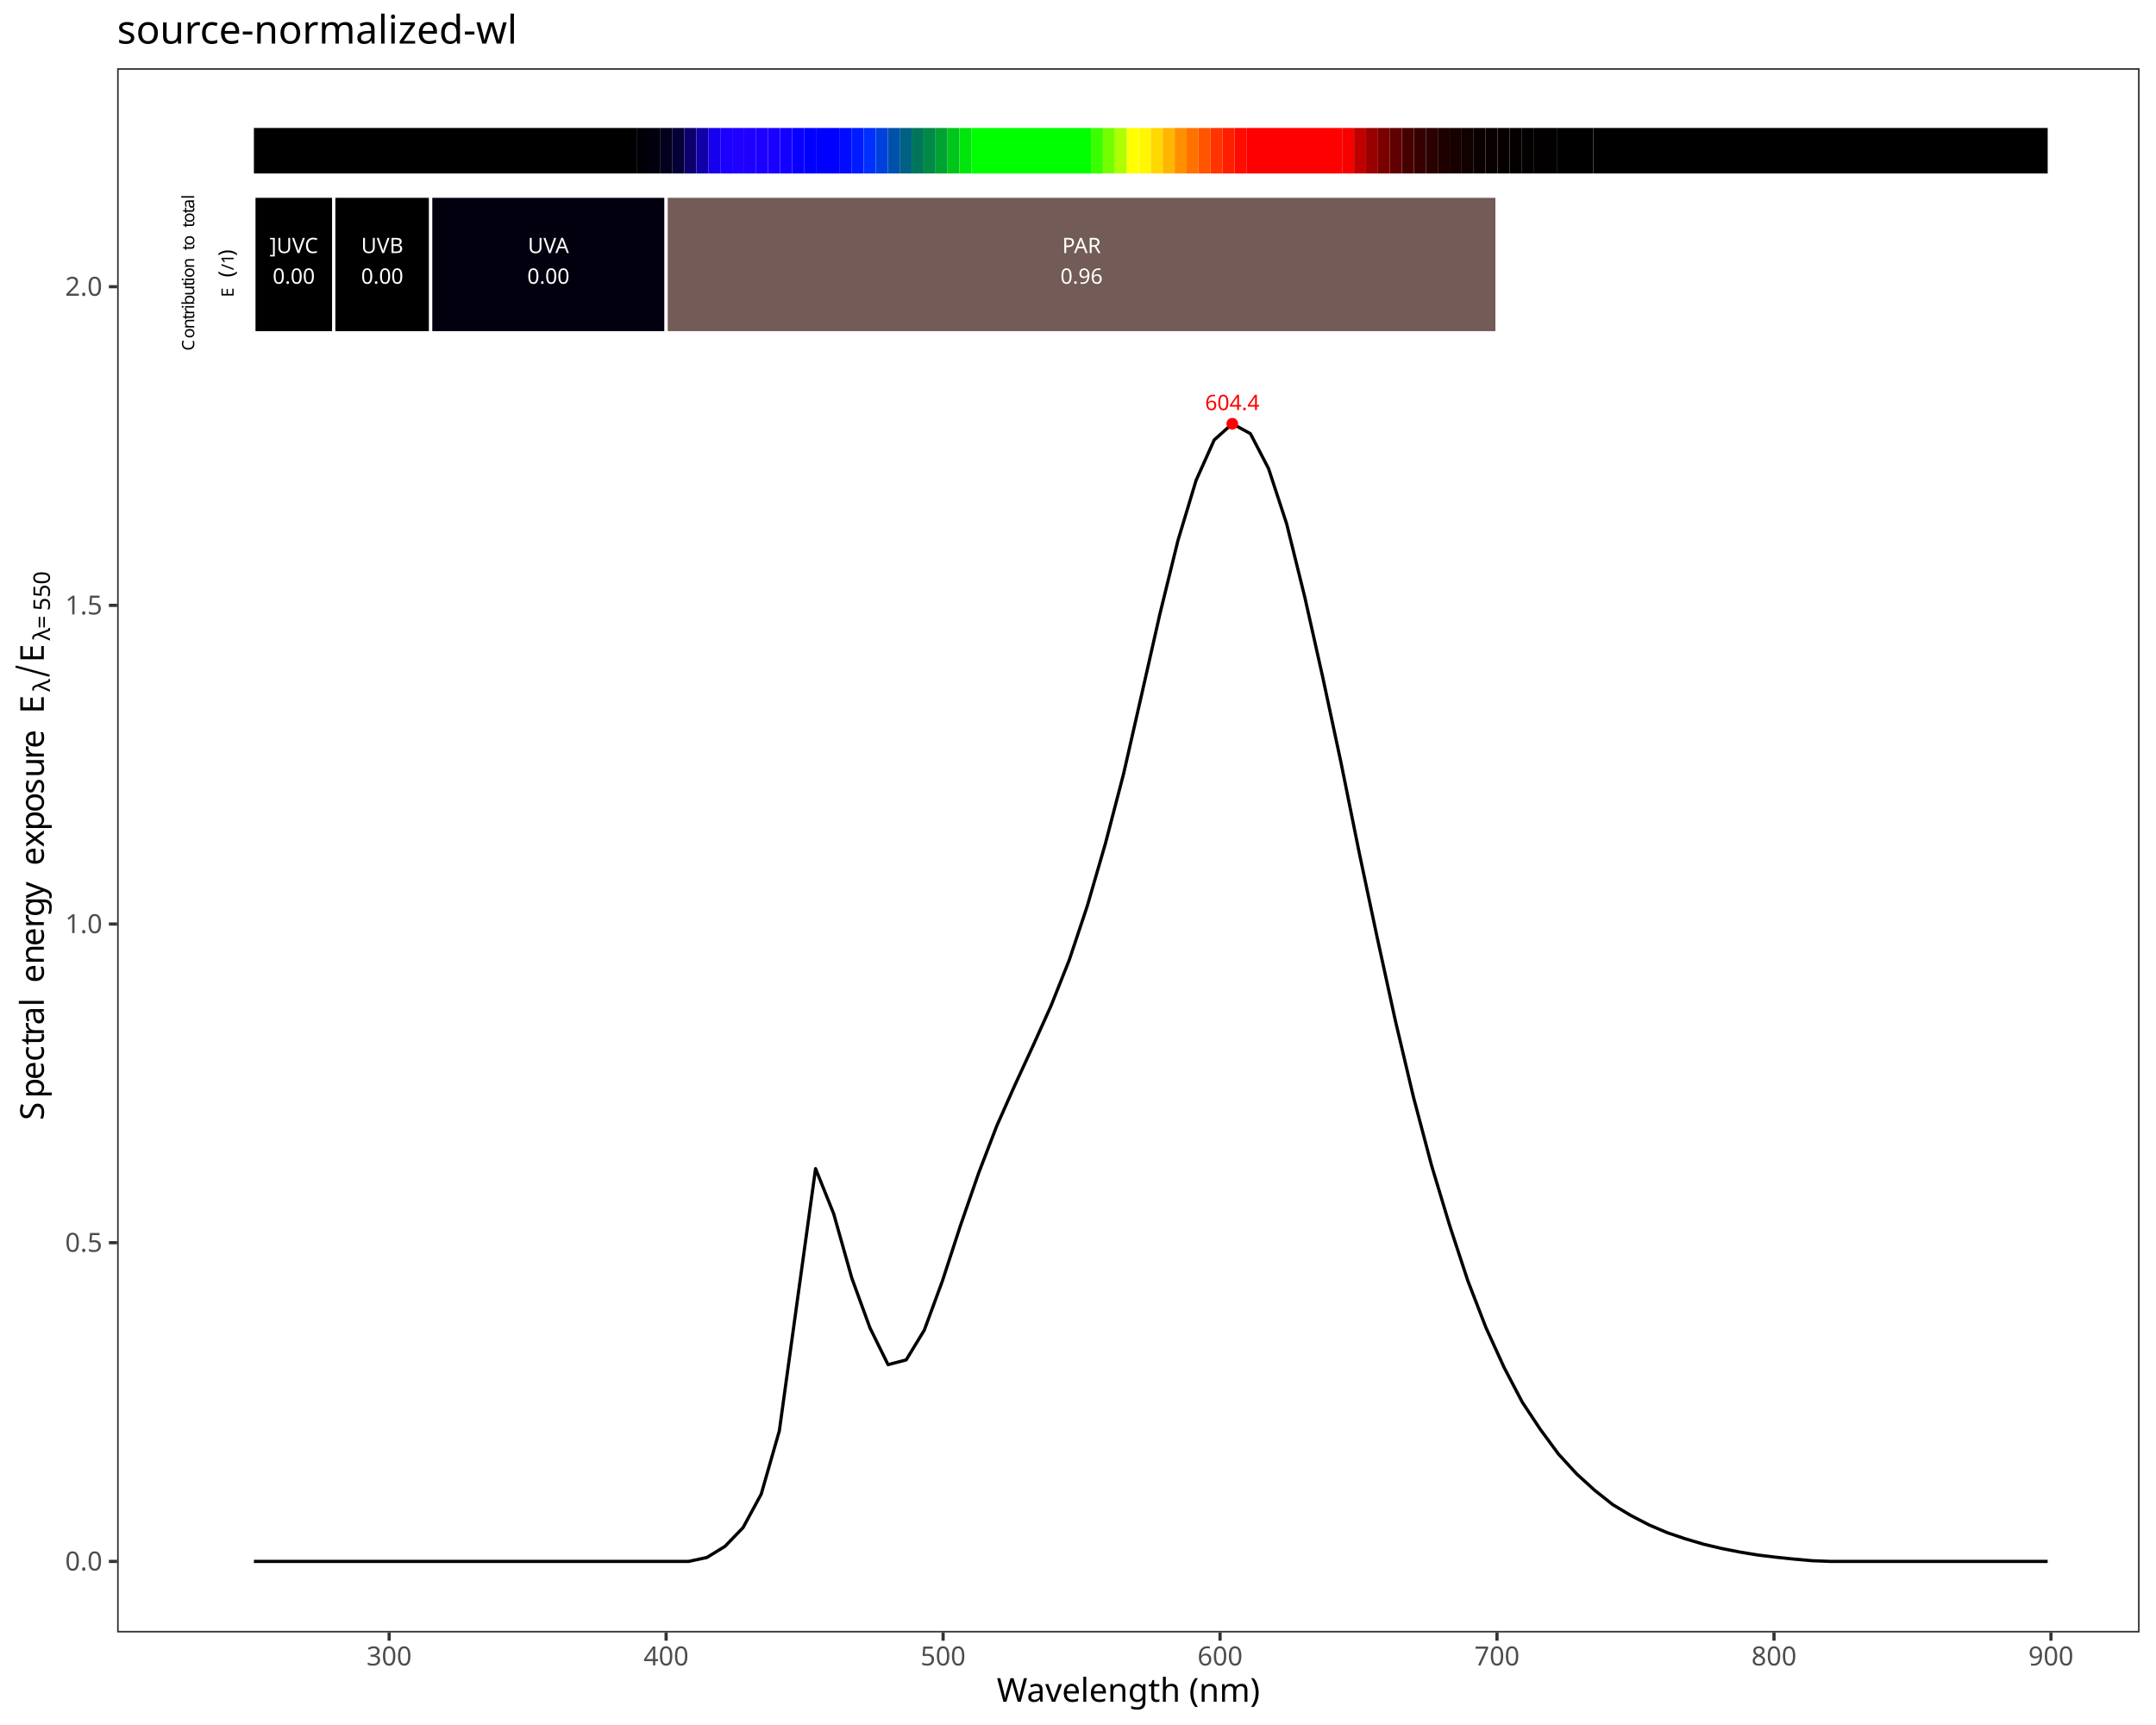
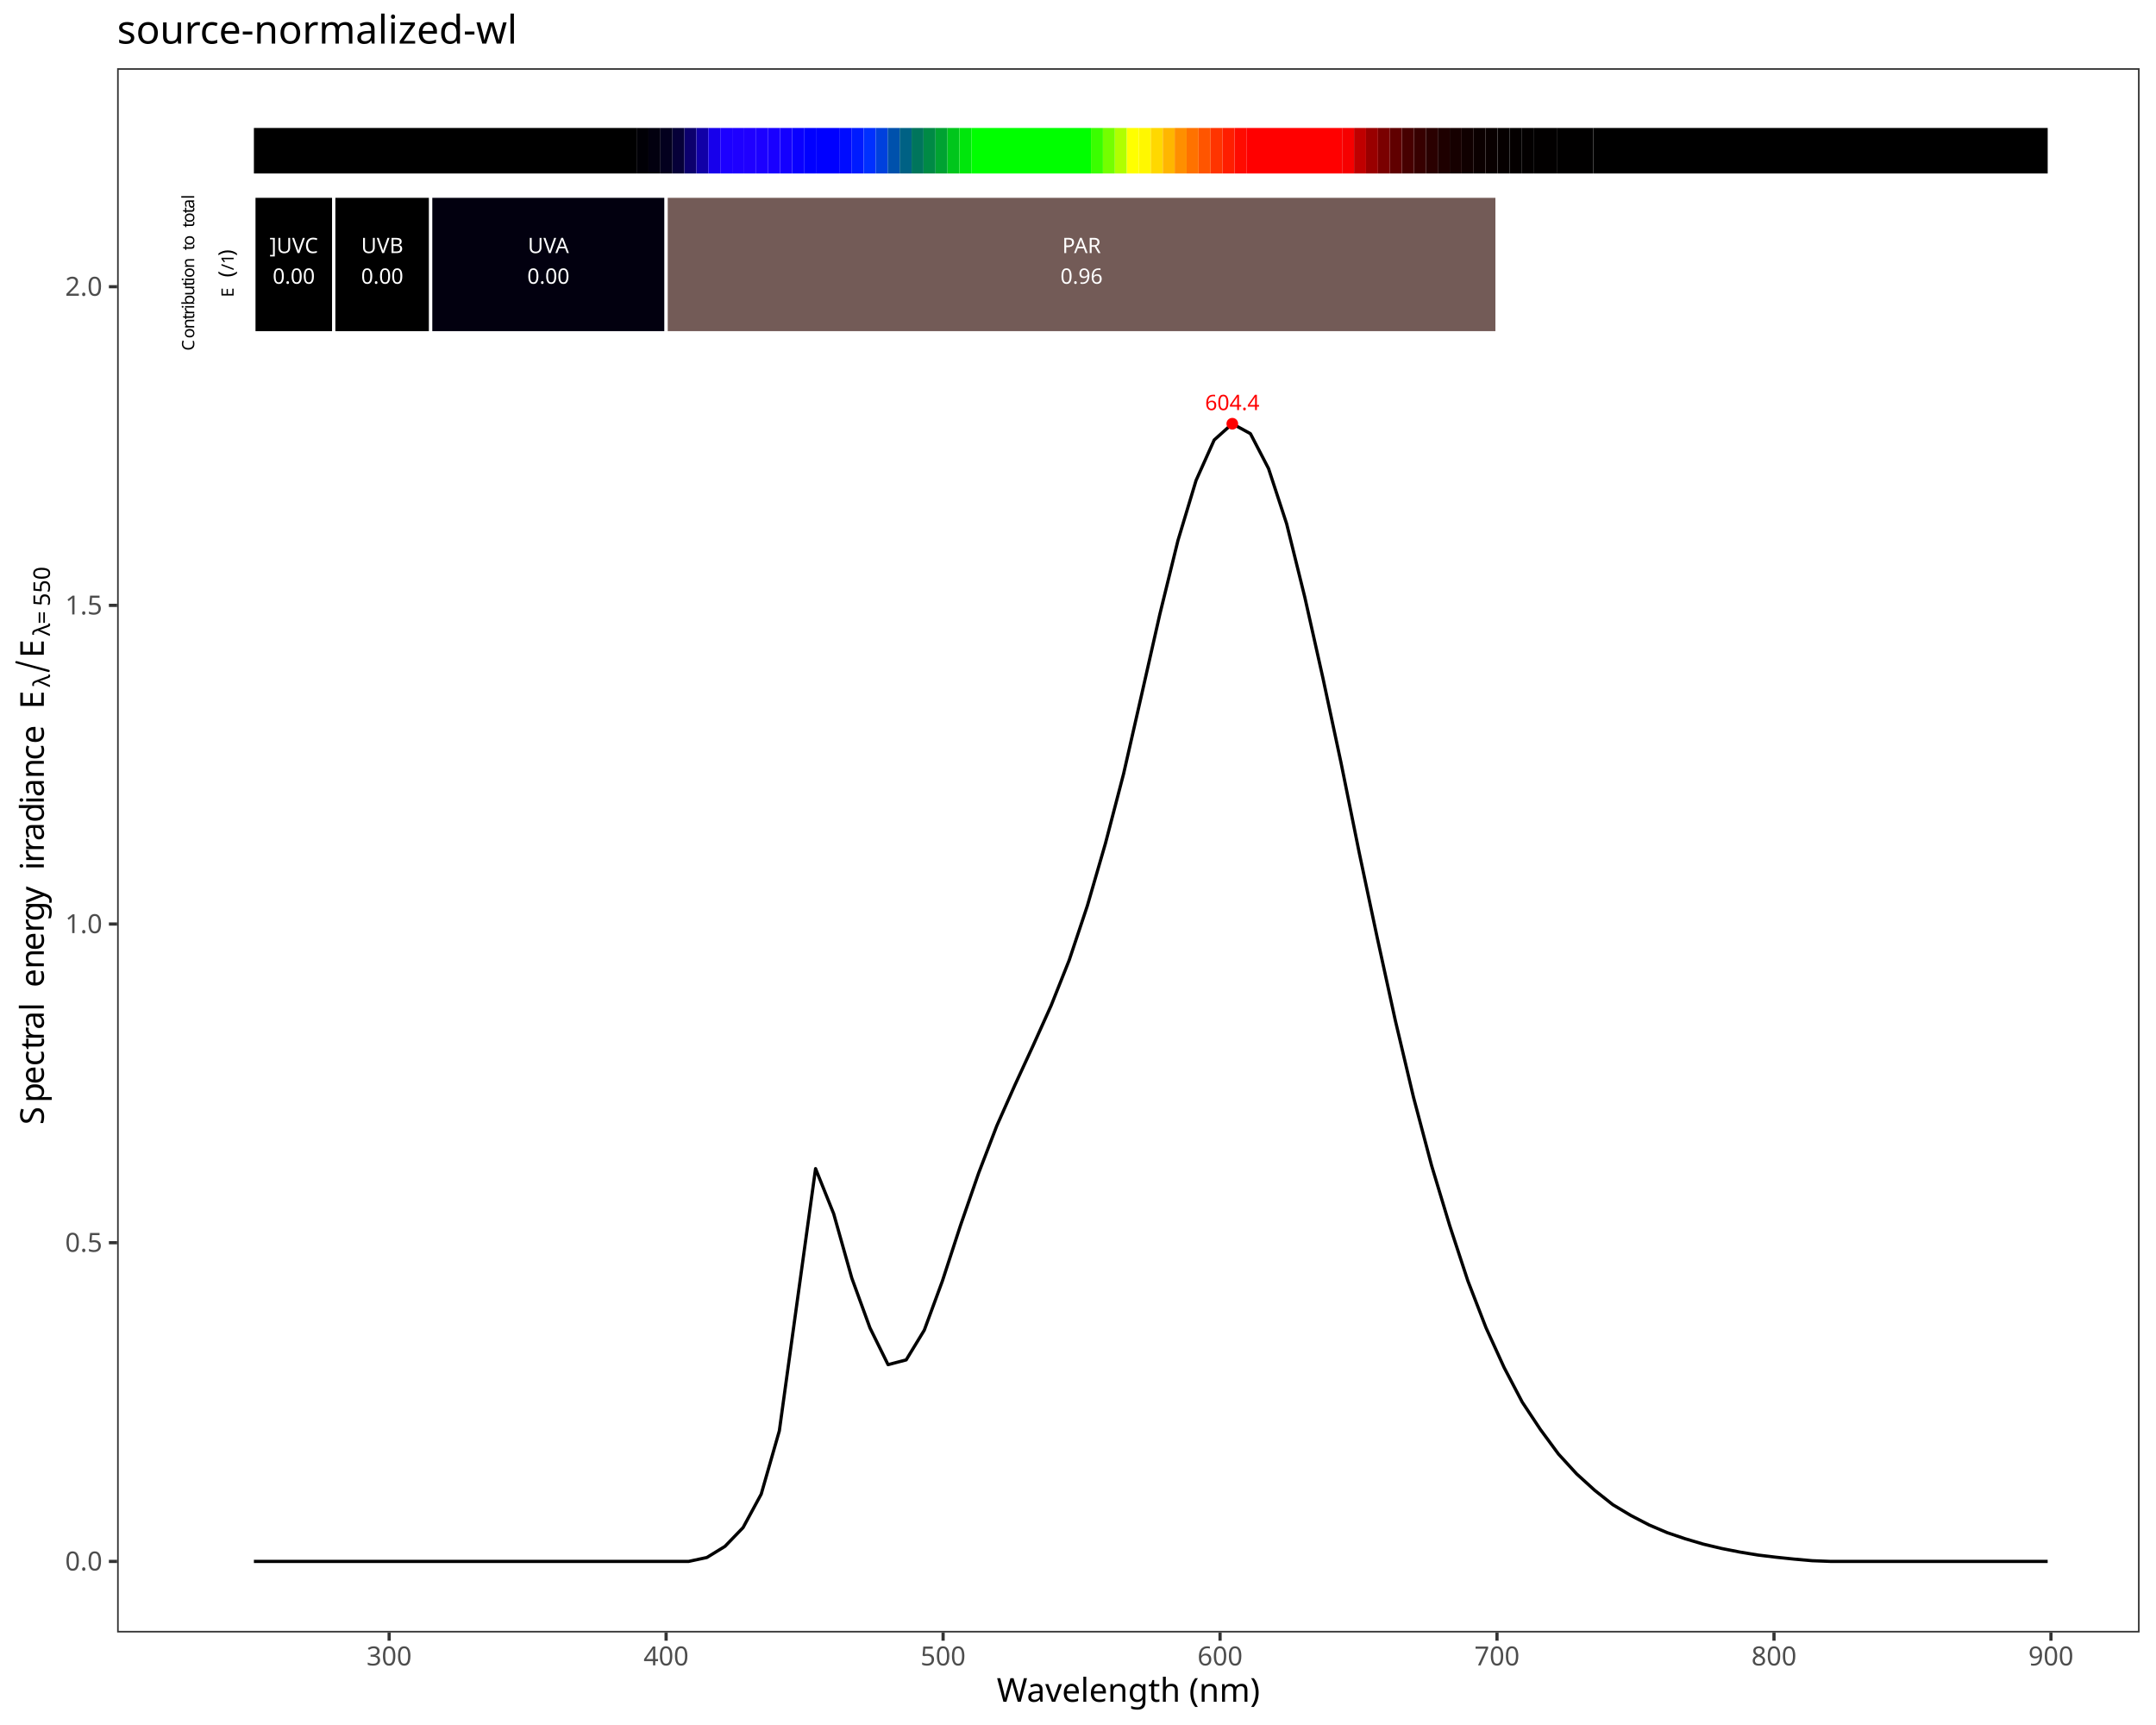
<svg xmlns="http://www.w3.org/2000/svg" class="svglite" data-engine-version="2.0" width="720.00pt" height="576.00pt" viewBox="0 0 720.00 576.00">
  <defs>
    <style type="text/css">
    .svglite line, .svglite polyline, .svglite polygon, .svglite path, .svglite rect, .svglite circle {
      fill: none;
      stroke: #000000;
      stroke-linecap: round;
      stroke-linejoin: round;
      stroke-miterlimit: 10.00;
    }
  </style>
  </defs>
  <rect width="100%" height="100%" style="stroke: none; fill: #FFFFFF;" />
  <defs>
    <clipPath id="cpMC4wMHw3MjAuMDB8MC4wMHw1NzYuMDA=">
      <rect x="0.00" y="0.00" width="720.00" height="576.00" />
    </clipPath>
  </defs>
  <g clip-path="url(#cpMC4wMHw3MjAuMDB8MC4wMHw1NzYuMDA=)">
    <rect x="0" y="0.00" width="720.00" height="576.00" style="stroke-width: 1.07; stroke: #FFFFFF; fill: #FFFFFF;" />
  </g>
  <defs>
    <clipPath id="cpMzkuMTF8NzE0LjUyfDIyLjc4fDU0NS4xMQ==">
      <rect x="39.11" y="22.78" width="675.41" height="522.33" />
    </clipPath>
  </defs>
  <g clip-path="url(#cpMzkuMTF8NzE0LjUyfDIyLjc4fDU0NS4xMQ==)">
    <rect x="39.11" y="22.78" width="675.41" height="522.33" style="stroke-width: 1.07; stroke: none; fill: #FFFFFF;" />
    <polyline points="84.79,521.37 90.84,521.37 96.89,521.37 102.94,521.37 108.99,521.37 115.04,521.37 121.09,521.37 127.14,521.37 133.19,521.37 139.24,521.37 145.30,521.37 151.35,521.37 157.40,521.37 163.45,521.37 169.50,521.37 175.55,521.37 181.60,521.37 187.65,521.37 193.70,521.37 199.75,521.37 205.80,521.37 211.85,521.37 217.91,521.37 223.96,521.37 230.01,521.37 236.06,520.07 242.11,516.35 248.16,510.07 254.21,498.90 260.26,477.78 266.31,433.98 272.36,390.22 278.41,405.28 284.46,426.76 290.52,443.39 296.57,455.68 302.62,454.09 308.67,444.15 314.72,427.72 320.77,409.15 326.82,391.70 332.87,375.96 338.92,362.34 344.97,349.22 351.02,335.78 357.07,320.59 363.13,302.43 369.18,281.57 375.23,258.36 381.28,231.81 387.33,205.10 393.38,180.48 399.43,160.41 405.48,146.91 411.53,141.49 417.58,144.80 423.63,156.45 429.68,174.92 435.74,199.41 441.79,226.40 447.84,254.70 453.89,284.62 459.94,313.17 465.99,340.83 472.04,366.38 478.09,389.22 484.14,409.27 490.19,427.68 496.24,443.32 502.29,456.61 508.35,468.18 514.40,477.30 520.45,485.52 526.50,492.13 532.55,497.63 538.60,502.43 544.65,506.05 550.70,509.19 556.75,511.77 562.80,513.82 568.85,515.61 574.91,517.05 580.96,518.24 587.01,519.24 593.06,519.97 599.11,520.60 605.16,521.14 611.21,521.37 617.26,521.37 623.31,521.37 629.36,521.37 635.41,521.37 641.46,521.37 647.52,521.37 653.57,521.37 659.62,521.37 665.67,521.37 671.72,521.37 677.77,521.37 683.82,521.37 " style="stroke-width: 1.07; stroke-linecap: butt;" />
    <text x="411.53" y="136.94" text-anchor="middle" style="font-size: 7.11px; fill: #FF0000; font-family: sans;" textLength="17.80px" lengthAdjust="spacingAndGlyphs">604.4</text>
    <circle cx="411.53" cy="141.49" r="1.95" style="stroke-width: 0.71; stroke: none; fill: #FF0000;" />
    <rect x="84.79" y="42.73" width="127.79" height="15.20" style="stroke-width: 1.07; stroke: none; stroke-linecap: square; stroke-linejoin: miter; fill: #000000;" />
    <rect x="212.58" y="42.73" width="3.99" height="15.20" style="stroke-width: 1.07; stroke: none; stroke-linecap: square; stroke-linejoin: miter; fill: #010006;" />
    <rect x="216.57" y="42.73" width="3.99" height="15.20" style="stroke-width: 1.07; stroke: none; stroke-linecap: square; stroke-linejoin: miter; fill: #02000F;" />
    <rect x="220.57" y="42.73" width="3.99" height="15.20" style="stroke-width: 1.07; stroke: none; stroke-linecap: square; stroke-linejoin: miter; fill: #03001E;" />
    <rect x="224.56" y="42.73" width="3.99" height="15.20" style="stroke-width: 1.07; stroke: none; stroke-linecap: square; stroke-linejoin: miter; fill: #060038;" />
    <rect x="228.55" y="42.73" width="3.99" height="15.20" style="stroke-width: 1.07; stroke: none; stroke-linecap: square; stroke-linejoin: miter; fill: #0C006D;" />
    <rect x="232.55" y="42.73" width="3.99" height="15.20" style="stroke-width: 1.07; stroke: none; stroke-linecap: square; stroke-linejoin: miter; fill: #1100A7;" />
    <rect x="236.54" y="42.73" width="3.99" height="15.20" style="stroke-width: 1.07; stroke: none; stroke-linecap: square; stroke-linejoin: miter; fill: #1700EB;" />
    <rect x="240.54" y="42.73" width="3.99" height="15.20" style="stroke-width: 1.07; stroke: none; stroke-linecap: square; stroke-linejoin: miter; fill: #1C00FF;" />
    <rect x="244.53" y="42.73" width="3.99" height="15.20" style="stroke-width: 1.07; stroke: none; stroke-linecap: square; stroke-linejoin: miter; fill: #1E00FF;" />
    <rect x="248.52" y="42.73" width="3.99" height="15.20" style="stroke-width: 1.07; stroke: none; stroke-linecap: square; stroke-linejoin: miter; fill: #1F00FF;" />
    <rect x="252.52" y="42.73" width="3.99" height="15.20" style="stroke-width: 1.07; stroke: none; stroke-linecap: square; stroke-linejoin: miter; fill: #1C00FF;" />
    <rect x="256.51" y="42.73" width="3.99" height="15.20" style="stroke-width: 1.07; stroke: none; stroke-linecap: square; stroke-linejoin: miter; fill: #1900FF;" />
    <rect x="260.50" y="42.73" width="3.99" height="15.20" style="stroke-width: 1.07; stroke: none; stroke-linecap: square; stroke-linejoin: miter; fill: #1400FF;" />
    <rect x="264.50" y="42.73" width="3.99" height="15.20" style="stroke-width: 1.07; stroke: none; stroke-linecap: square; stroke-linejoin: miter; fill: #0A00FF;" />
    <rect x="268.49" y="42.73" width="3.99" height="15.20" style="stroke-width: 1.07; stroke: none; stroke-linecap: square; stroke-linejoin: miter; fill: #0100FF;" />
    <rect x="272.48" y="42.73" width="7.99" height="15.20" style="stroke-width: 1.07; stroke: none; stroke-linecap: square; stroke-linejoin: miter; fill: #0000FF;" />
    <rect x="280.47" y="42.73" width="3.99" height="15.20" style="stroke-width: 1.07; stroke: none; stroke-linecap: square; stroke-linejoin: miter; fill: #000BFF;" />
    <rect x="284.46" y="42.73" width="3.99" height="15.20" style="stroke-width: 1.07; stroke: none; stroke-linecap: square; stroke-linejoin: miter; fill: #001BFF;" />
    <rect x="288.46" y="42.73" width="3.99" height="15.20" style="stroke-width: 1.07; stroke: none; stroke-linecap: square; stroke-linejoin: miter; fill: #0030FF;" />
    <rect x="292.45" y="42.73" width="3.99" height="15.20" style="stroke-width: 1.07; stroke: none; stroke-linecap: square; stroke-linejoin: miter; fill: #0041DD;" />
    <rect x="296.45" y="42.73" width="3.99" height="15.20" style="stroke-width: 1.07; stroke: none; stroke-linecap: square; stroke-linejoin: miter; fill: #0051AC;" />
    <rect x="300.44" y="42.73" width="3.99" height="15.20" style="stroke-width: 1.07; stroke: none; stroke-linecap: square; stroke-linejoin: miter; fill: #006184;" />
    <rect x="304.43" y="42.73" width="3.99" height="15.20" style="stroke-width: 1.07; stroke: none; stroke-linecap: square; stroke-linejoin: miter; fill: #00755C;" />
    <rect x="308.43" y="42.73" width="3.99" height="15.20" style="stroke-width: 1.07; stroke: none; stroke-linecap: square; stroke-linejoin: miter; fill: #008A45;" />
    <rect x="312.42" y="42.73" width="3.99" height="15.20" style="stroke-width: 1.07; stroke: none; stroke-linecap: square; stroke-linejoin: miter; fill: #00A232;" />
    <rect x="316.41" y="42.73" width="3.99" height="15.20" style="stroke-width: 1.07; stroke: none; stroke-linecap: square; stroke-linejoin: miter; fill: #00C61C;" />
    <rect x="320.41" y="42.73" width="3.99" height="15.20" style="stroke-width: 1.07; stroke: none; stroke-linecap: square; stroke-linejoin: miter; fill: #00E60C;" />
    <rect x="324.40" y="42.73" width="39.94" height="15.20" style="stroke-width: 1.07; stroke: none; stroke-linecap: square; stroke-linejoin: miter; fill: #00FF00;" />
    <rect x="364.34" y="42.73" width="3.99" height="15.20" style="stroke-width: 1.07; stroke: none; stroke-linecap: square; stroke-linejoin: miter; fill: #3AFF00;" />
    <rect x="368.33" y="42.73" width="3.99" height="15.20" style="stroke-width: 1.07; stroke: none; stroke-linecap: square; stroke-linejoin: miter; fill: #74FF00;" />
    <rect x="372.32" y="42.73" width="3.99" height="15.20" style="stroke-width: 1.07; stroke: none; stroke-linecap: square; stroke-linejoin: miter; fill: #B0FF00;" />
    <rect x="376.32" y="42.73" width="3.99" height="15.20" style="stroke-width: 1.07; stroke: none; stroke-linecap: square; stroke-linejoin: miter; fill: #FFFF00;" />
    <rect x="380.31" y="42.73" width="3.99" height="15.20" style="stroke-width: 1.07; stroke: none; stroke-linecap: square; stroke-linejoin: miter; fill: #FFF700;" />
    <rect x="384.30" y="42.73" width="3.99" height="15.20" style="stroke-width: 1.07; stroke: none; stroke-linecap: square; stroke-linejoin: miter; fill: #FFD800;" />
    <rect x="388.30" y="42.73" width="3.99" height="15.20" style="stroke-width: 1.07; stroke: none; stroke-linecap: square; stroke-linejoin: miter; fill: #FFB600;" />
    <rect x="392.29" y="42.73" width="3.99" height="15.20" style="stroke-width: 1.07; stroke: none; stroke-linecap: square; stroke-linejoin: miter; fill: #FF8F00;" />
    <rect x="396.28" y="42.73" width="3.99" height="15.20" style="stroke-width: 1.07; stroke: none; stroke-linecap: square; stroke-linejoin: miter; fill: #FF7200;" />
    <rect x="400.28" y="42.73" width="3.99" height="15.20" style="stroke-width: 1.07; stroke: none; stroke-linecap: square; stroke-linejoin: miter; fill: #FF5500;" />
    <rect x="404.27" y="42.73" width="3.99" height="15.20" style="stroke-width: 1.07; stroke: none; stroke-linecap: square; stroke-linejoin: miter; fill: #FF3400;" />
    <rect x="408.26" y="42.73" width="3.99" height="15.20" style="stroke-width: 1.07; stroke: none; stroke-linecap: square; stroke-linejoin: miter; fill: #FF1E00;" />
    <rect x="412.26" y="42.73" width="3.99" height="15.20" style="stroke-width: 1.07; stroke: none; stroke-linecap: square; stroke-linejoin: miter; fill: #FF0B00;" />
    <rect x="416.25" y="42.73" width="31.95" height="15.20" style="stroke-width: 1.07; stroke: none; stroke-linecap: square; stroke-linejoin: miter; fill: #FF0000;" />
    <rect x="448.20" y="42.73" width="3.99" height="15.20" style="stroke-width: 1.07; stroke: none; stroke-linecap: square; stroke-linejoin: miter; fill: #F60000;" />
    <rect x="452.19" y="42.73" width="3.99" height="15.20" style="stroke-width: 1.07; stroke: none; stroke-linecap: square; stroke-linejoin: miter; fill: #BF0000;" />
    <rect x="456.19" y="42.73" width="3.99" height="15.20" style="stroke-width: 1.07; stroke: none; stroke-linecap: square; stroke-linejoin: miter; fill: #990000;" />
    <rect x="460.18" y="42.73" width="3.99" height="15.20" style="stroke-width: 1.07; stroke: none; stroke-linecap: square; stroke-linejoin: miter; fill: #7A0000;" />
    <rect x="464.17" y="42.73" width="3.99" height="15.20" style="stroke-width: 1.07; stroke: none; stroke-linecap: square; stroke-linejoin: miter; fill: #600000;" />
    <rect x="468.17" y="42.73" width="3.99" height="15.20" style="stroke-width: 1.07; stroke: none; stroke-linecap: square; stroke-linejoin: miter; fill: #470000;" />
    <rect x="472.16" y="42.73" width="3.99" height="15.20" style="stroke-width: 1.07; stroke: none; stroke-linecap: square; stroke-linejoin: miter; fill: #370000;" />
    <rect x="476.16" y="42.73" width="3.99" height="15.20" style="stroke-width: 1.07; stroke: none; stroke-linecap: square; stroke-linejoin: miter; fill: #2A0000;" />
    <rect x="480.15" y="42.73" width="3.99" height="15.20" style="stroke-width: 1.07; stroke: none; stroke-linecap: square; stroke-linejoin: miter; fill: #1E0000;" />
    <rect x="484.14" y="42.73" width="3.99" height="15.20" style="stroke-width: 1.07; stroke: none; stroke-linecap: square; stroke-linejoin: miter; fill: #160000;" />
    <rect x="488.14" y="42.73" width="3.99" height="15.20" style="stroke-width: 1.07; stroke: none; stroke-linecap: square; stroke-linejoin: miter; fill: #100000;" />
    <rect x="492.13" y="42.73" width="3.99" height="15.20" style="stroke-width: 1.07; stroke: none; stroke-linecap: square; stroke-linejoin: miter; fill: #0B0000;" />
    <rect x="496.12" y="42.73" width="3.99" height="15.20" style="stroke-width: 1.07; stroke: none; stroke-linecap: square; stroke-linejoin: miter; fill: #090000;" />
    <rect x="500.12" y="42.73" width="3.99" height="15.20" style="stroke-width: 1.07; stroke: none; stroke-linecap: square; stroke-linejoin: miter; fill: #060000;" />
    <rect x="504.11" y="42.73" width="3.99" height="15.20" style="stroke-width: 1.07; stroke: none; stroke-linecap: square; stroke-linejoin: miter; fill: #040000;" />
    <rect x="508.10" y="42.73" width="3.99" height="15.20" style="stroke-width: 1.07; stroke: none; stroke-linecap: square; stroke-linejoin: miter; fill: #030000;" />
    <rect x="512.10" y="42.73" width="7.99" height="15.20" style="stroke-width: 1.07; stroke: none; stroke-linecap: square; stroke-linejoin: miter; fill: #020000;" />
    <rect x="520.08" y="42.73" width="11.98" height="15.20" style="stroke-width: 1.07; stroke: none; stroke-linecap: square; stroke-linejoin: miter; fill: #010000;" />
    <rect x="532.07" y="42.73" width="151.76" height="15.20" style="stroke-width: 1.07; stroke: none; stroke-linecap: square; stroke-linejoin: miter; fill: #000000;" />
    <rect x="84.79" y="65.52" width="26.68" height="45.59" style="stroke-width: 1.07; stroke: #FFFFFF; stroke-linecap: square; stroke-linejoin: miter; fill: #000000;" />
    <rect x="111.46" y="65.52" width="32.37" height="45.59" style="stroke-width: 1.07; stroke: #FFFFFF; stroke-linecap: square; stroke-linejoin: miter; fill: #000000;" />
    <rect x="143.83" y="65.52" width="78.62" height="45.59" style="stroke-width: 1.07; stroke: #FFFFFF; stroke-linecap: square; stroke-linejoin: miter; fill: #02000F;" />
    <rect x="222.45" y="65.52" width="277.48" height="45.59" style="stroke-width: 1.07; stroke: #FFFFFF; stroke-linecap: square; stroke-linejoin: miter; fill: #735B57;" />
    <text x="98.12" y="84.50" text-anchor="middle" style="font-size: 7.11px; fill: #FFFFFF; font-family: sans;" textLength="17.00px" lengthAdjust="spacingAndGlyphs">]UVC</text>
    <text x="98.12" y="94.74" text-anchor="middle" style="font-size: 7.11px; fill: #FFFFFF; font-family: sans;" textLength="13.85px" lengthAdjust="spacingAndGlyphs">0.00</text>
    <text x="127.65" y="84.50" text-anchor="middle" style="font-size: 7.11px; fill: #FFFFFF; font-family: sans;" textLength="14.63px" lengthAdjust="spacingAndGlyphs">UVB</text>
    <text x="127.65" y="94.74" text-anchor="middle" style="font-size: 7.11px; fill: #FFFFFF; font-family: sans;" textLength="13.85px" lengthAdjust="spacingAndGlyphs">0.00</text>
    <text x="183.14" y="84.50" text-anchor="middle" style="font-size: 7.11px; fill: #FFFFFF; font-family: sans;" textLength="14.63px" lengthAdjust="spacingAndGlyphs">UVA</text>
    <text x="183.14" y="94.74" text-anchor="middle" style="font-size: 7.11px; fill: #FFFFFF; font-family: sans;" textLength="13.85px" lengthAdjust="spacingAndGlyphs">0.00</text>
    <text x="361.19" y="84.50" text-anchor="middle" style="font-size: 7.11px; fill: #FFFFFF; font-family: sans;" textLength="14.63px" lengthAdjust="spacingAndGlyphs">PAR</text>
    <text x="361.19" y="94.74" text-anchor="middle" style="font-size: 7.11px; fill: #FFFFFF; font-family: sans;" textLength="13.85px" lengthAdjust="spacingAndGlyphs">0.96</text>
    <text transform="translate(64.86,117.10) rotate(-90)" style="font-size: 5.69px; font-family: sans;" textLength="4.11px" lengthAdjust="spacingAndGlyphs">C</text>
    <text transform="translate(64.86,112.99) rotate(-90)" style="font-size: 5.69px; font-family: sans;" textLength="3.17px" lengthAdjust="spacingAndGlyphs">o</text>
    <text transform="translate(64.86,109.83) rotate(-90)" style="font-size: 5.69px; font-family: sans;" textLength="3.17px" lengthAdjust="spacingAndGlyphs">n</text>
    <text transform="translate(64.86,106.66) rotate(-90)" style="font-size: 5.69px; font-family: sans;" textLength="1.58px" lengthAdjust="spacingAndGlyphs">t</text>
    <text transform="translate(64.86,105.08) rotate(-90)" style="font-size: 5.69px; font-family: sans;" textLength="1.89px" lengthAdjust="spacingAndGlyphs">r</text>
    <text transform="translate(64.86,103.18) rotate(-90)" style="font-size: 5.69px; font-family: sans;" textLength="1.26px" lengthAdjust="spacingAndGlyphs">i</text>
    <text transform="translate(64.86,101.92) rotate(-90)" style="font-size: 5.69px; font-family: sans;" textLength="3.17px" lengthAdjust="spacingAndGlyphs">b</text>
    <text transform="translate(64.86,98.76) rotate(-90)" style="font-size: 5.69px; font-family: sans;" textLength="3.17px" lengthAdjust="spacingAndGlyphs">u</text>
    <text transform="translate(64.86,95.59) rotate(-90)" style="font-size: 5.69px; font-family: sans;" textLength="1.58px" lengthAdjust="spacingAndGlyphs">t</text>
    <text transform="translate(64.86,94.01) rotate(-90)" style="font-size: 5.69px; font-family: sans;" textLength="1.26px" lengthAdjust="spacingAndGlyphs">i</text>
    <text transform="translate(64.86,92.75) rotate(-90)" style="font-size: 5.69px; font-family: sans;" textLength="3.17px" lengthAdjust="spacingAndGlyphs">o</text>
    <text transform="translate(64.86,89.58) rotate(-90)" style="font-size: 5.69px; font-family: sans;" textLength="3.17px" lengthAdjust="spacingAndGlyphs">n</text>
    <text transform="translate(64.86,86.42) rotate(-90)" style="font-size: 5.69px; font-family: sans;" textLength="1.42px" lengthAdjust="spacingAndGlyphs"> </text>
    <text transform="translate(64.86,84.99) rotate(-90)" style="font-size: 5.69px; font-family: sans;" textLength="1.42px" lengthAdjust="spacingAndGlyphs"> </text>
    <text transform="translate(64.86,83.57) rotate(-90)" style="font-size: 5.69px; font-family: sans;" textLength="1.58px" lengthAdjust="spacingAndGlyphs">t</text>
    <text transform="translate(64.86,81.99) rotate(-90)" style="font-size: 5.69px; font-family: sans;" textLength="3.17px" lengthAdjust="spacingAndGlyphs">o</text>
    <text transform="translate(64.86,78.82) rotate(-90)" style="font-size: 5.69px; font-family: sans;" textLength="1.42px" lengthAdjust="spacingAndGlyphs"> </text>
    <text transform="translate(64.86,77.40) rotate(-90)" style="font-size: 5.69px; font-family: sans;" textLength="1.42px" lengthAdjust="spacingAndGlyphs"> </text>
    <text transform="translate(64.86,75.98) rotate(-90)" style="font-size: 5.69px; font-family: sans;" textLength="1.58px" lengthAdjust="spacingAndGlyphs">t</text>
    <text transform="translate(64.86,74.40) rotate(-90)" style="font-size: 5.69px; font-family: sans;" textLength="3.17px" lengthAdjust="spacingAndGlyphs">o</text>
    <text transform="translate(64.86,71.23) rotate(-90)" style="font-size: 5.69px; font-family: sans;" textLength="1.58px" lengthAdjust="spacingAndGlyphs">t</text>
    <text transform="translate(64.86,69.65) rotate(-90)" style="font-size: 5.69px; font-family: sans;" textLength="3.17px" lengthAdjust="spacingAndGlyphs">a</text>
    <text transform="translate(64.86,66.48) rotate(-90)" style="font-size: 5.69px; font-family: sans;" textLength="1.26px" lengthAdjust="spacingAndGlyphs">l</text>
    <text transform="translate(78.02,99.22) rotate(-90)" style="font-size: 5.69px; font-family: sans;" textLength="3.80px" lengthAdjust="spacingAndGlyphs">E</text>
    <text transform="translate(78.02,95.43) rotate(-90)" style="font-size: 5.69px; font-family: sans;" textLength="1.42px" lengthAdjust="spacingAndGlyphs"> </text>
    <text transform="translate(78.02,94.00) rotate(-90)" style="font-size: 5.69px; font-family: sans;" textLength="1.42px" lengthAdjust="spacingAndGlyphs"> </text>
    <text transform="translate(78.02,92.58) rotate(-90)" style="font-size: 7.11px; font-family: sans;" textLength="2.37px" lengthAdjust="spacingAndGlyphs">(</text>
    <text transform="translate(78.02,90.21) rotate(-90)" style="font-size: 5.69px; font-family: sans;" textLength="4.75px" lengthAdjust="spacingAndGlyphs">/1</text>
    <text transform="translate(78.02,85.46) rotate(-90)" style="font-size: 7.11px; font-family: sans;" textLength="2.36px" lengthAdjust="spacingAndGlyphs">)</text>
    <rect x="39.11" y="22.78" width="675.41" height="522.33" style="stroke-width: 1.07; stroke: #333333;" />
  </g>
  <g clip-path="url(#cpMC4wMHw3MjAuMDB8MC4wMHw1NzYuMDA=)">
    <text x="34.18" y="524.40" text-anchor="end" style="font-size: 8.80px; fill: #4D4D4D; font-family: sans;" textLength="12.23px" lengthAdjust="spacingAndGlyphs">0.0</text>
    <text x="34.18" y="417.99" text-anchor="end" style="font-size: 8.80px; fill: #4D4D4D; font-family: sans;" textLength="12.23px" lengthAdjust="spacingAndGlyphs">0.5</text>
    <text x="34.18" y="311.58" text-anchor="end" style="font-size: 8.80px; fill: #4D4D4D; font-family: sans;" textLength="12.23px" lengthAdjust="spacingAndGlyphs">1.0</text>
    <text x="34.18" y="205.17" text-anchor="end" style="font-size: 8.80px; fill: #4D4D4D; font-family: sans;" textLength="12.23px" lengthAdjust="spacingAndGlyphs">1.5</text>
    <text x="34.18" y="98.76" text-anchor="end" style="font-size: 8.80px; fill: #4D4D4D; font-family: sans;" textLength="12.23px" lengthAdjust="spacingAndGlyphs">2.0</text>
    <polyline points="36.37,521.37 39.11,521.37 " style="stroke-width: 1.07; stroke: #333333; stroke-linecap: butt;" />
    <polyline points="36.37,414.96 39.11,414.96 " style="stroke-width: 1.07; stroke: #333333; stroke-linecap: butt;" />
    <polyline points="36.37,308.55 39.11,308.55 " style="stroke-width: 1.07; stroke: #333333; stroke-linecap: butt;" />
    <polyline points="36.37,202.14 39.11,202.14 " style="stroke-width: 1.07; stroke: #333333; stroke-linecap: butt;" />
    <polyline points="36.37,95.74 39.11,95.74 " style="stroke-width: 1.07; stroke: #333333; stroke-linecap: butt;" />
    <polyline points="129.96,547.85 129.96,545.11 " style="stroke-width: 1.07; stroke: #333333; stroke-linecap: butt;" />
    <polyline points="222.45,547.85 222.45,545.11 " style="stroke-width: 1.07; stroke: #333333; stroke-linecap: butt;" />
    <polyline points="314.95,547.85 314.95,545.11 " style="stroke-width: 1.07; stroke: #333333; stroke-linecap: butt;" />
    <polyline points="407.44,547.85 407.44,545.11 " style="stroke-width: 1.07; stroke: #333333; stroke-linecap: butt;" />
    <polyline points="499.93,547.85 499.93,545.11 " style="stroke-width: 1.07; stroke: #333333; stroke-linecap: butt;" />
    <polyline points="592.43,547.85 592.43,545.11 " style="stroke-width: 1.07; stroke: #333333; stroke-linecap: butt;" />
    <polyline points="684.92,547.85 684.92,545.11 " style="stroke-width: 1.07; stroke: #333333; stroke-linecap: butt;" />
    <text x="129.96" y="556.10" text-anchor="middle" style="font-size: 8.80px; fill: #4D4D4D; font-family: sans;" textLength="14.68px" lengthAdjust="spacingAndGlyphs">300</text>
    <text x="222.45" y="556.10" text-anchor="middle" style="font-size: 8.80px; fill: #4D4D4D; font-family: sans;" textLength="14.68px" lengthAdjust="spacingAndGlyphs">400</text>
    <text x="314.95" y="556.10" text-anchor="middle" style="font-size: 8.80px; fill: #4D4D4D; font-family: sans;" textLength="14.68px" lengthAdjust="spacingAndGlyphs">500</text>
    <text x="407.44" y="556.10" text-anchor="middle" style="font-size: 8.80px; fill: #4D4D4D; font-family: sans;" textLength="14.68px" lengthAdjust="spacingAndGlyphs">600</text>
    <text x="499.93" y="556.10" text-anchor="middle" style="font-size: 8.80px; fill: #4D4D4D; font-family: sans;" textLength="14.68px" lengthAdjust="spacingAndGlyphs">700</text>
    <text x="592.43" y="556.10" text-anchor="middle" style="font-size: 8.80px; fill: #4D4D4D; font-family: sans;" textLength="14.68px" lengthAdjust="spacingAndGlyphs">800</text>
    <text x="684.92" y="556.10" text-anchor="middle" style="font-size: 8.80px; fill: #4D4D4D; font-family: sans;" textLength="14.68px" lengthAdjust="spacingAndGlyphs">900</text>
    <text x="376.82" y="568.24" text-anchor="middle" style="font-size: 11.00px; font-family: sans;" textLength="83.76px" lengthAdjust="spacingAndGlyphs">Wavelength (nm)</text>
-     <text transform="translate(14.64,376.79) rotate(-90)" style="font-size: 11.00px; font-family: sans;" textLength="2.75px" lengthAdjust="spacingAndGlyphs"> </text>
-     <text transform="translate(14.64,374.04) rotate(-90)" style="font-size: 11.00px; font-family: sans;" textLength="7.34px" lengthAdjust="spacingAndGlyphs">S</text>
-     <text transform="translate(14.64,366.70) rotate(-90)" style="font-size: 11.00px; font-family: sans;" textLength="6.12px" lengthAdjust="spacingAndGlyphs">p</text>
-     <text transform="translate(14.64,360.58) rotate(-90)" style="font-size: 11.00px; font-family: sans;" textLength="6.12px" lengthAdjust="spacingAndGlyphs">e</text>
-     <text transform="translate(14.64,354.47) rotate(-90)" style="font-size: 11.00px; font-family: sans;" textLength="5.50px" lengthAdjust="spacingAndGlyphs">c</text>
-     <text transform="translate(14.64,348.96) rotate(-90)" style="font-size: 11.00px; font-family: sans;" textLength="3.06px" lengthAdjust="spacingAndGlyphs">t</text>
-     <text transform="translate(14.64,345.91) rotate(-90)" style="font-size: 11.00px; font-family: sans;" textLength="3.66px" lengthAdjust="spacingAndGlyphs">r</text>
-     <text transform="translate(14.64,342.24) rotate(-90)" style="font-size: 11.00px; font-family: sans;" textLength="6.12px" lengthAdjust="spacingAndGlyphs">a</text>
-     <text transform="translate(14.64,336.12) rotate(-90)" style="font-size: 11.00px; font-family: sans;" textLength="2.44px" lengthAdjust="spacingAndGlyphs">l</text>
-     <text transform="translate(14.64,333.68) rotate(-90)" style="font-size: 11.00px; font-family: sans;" textLength="2.75px" lengthAdjust="spacingAndGlyphs"> </text>
-     <text transform="translate(14.64,330.93) rotate(-90)" style="font-size: 11.00px; font-family: sans;" textLength="2.75px" lengthAdjust="spacingAndGlyphs"> </text>
-     <text transform="translate(14.64,328.18) rotate(-90)" style="font-size: 11.00px; font-family: sans;" textLength="6.12px" lengthAdjust="spacingAndGlyphs">e</text>
-     <text transform="translate(14.64,322.06) rotate(-90)" style="font-size: 11.00px; font-family: sans;" textLength="6.12px" lengthAdjust="spacingAndGlyphs">n</text>
-     <text transform="translate(14.64,315.94) rotate(-90)" style="font-size: 11.00px; font-family: sans;" textLength="6.12px" lengthAdjust="spacingAndGlyphs">e</text>
-     <text transform="translate(14.64,309.82) rotate(-90)" style="font-size: 11.00px; font-family: sans;" textLength="3.66px" lengthAdjust="spacingAndGlyphs">r</text>
-     <text transform="translate(14.64,306.16) rotate(-90)" style="font-size: 11.00px; font-family: sans;" textLength="6.12px" lengthAdjust="spacingAndGlyphs">g</text>
-     <text transform="translate(14.64,300.04) rotate(-90)" style="font-size: 11.00px; font-family: sans;" textLength="5.50px" lengthAdjust="spacingAndGlyphs">y</text>
-     <text transform="translate(14.64,294.54) rotate(-90)" style="font-size: 11.00px; font-family: sans;" textLength="2.75px" lengthAdjust="spacingAndGlyphs"> </text>
-     <text transform="translate(14.64,291.79) rotate(-90)" style="font-size: 11.00px; font-family: sans;" textLength="2.75px" lengthAdjust="spacingAndGlyphs"> </text>
-     <text transform="translate(14.64,289.03) rotate(-90)" style="font-size: 11.00px; font-family: sans;" textLength="6.12px" lengthAdjust="spacingAndGlyphs">e</text>
-     <text transform="translate(14.64,282.92) rotate(-90)" style="font-size: 11.00px; font-family: sans;" textLength="5.50px" lengthAdjust="spacingAndGlyphs">x</text>
-     <text transform="translate(14.64,277.41) rotate(-90)" style="font-size: 11.00px; font-family: sans;" textLength="6.12px" lengthAdjust="spacingAndGlyphs">p</text>
-     <text transform="translate(14.64,271.29) rotate(-90)" style="font-size: 11.00px; font-family: sans;" textLength="6.12px" lengthAdjust="spacingAndGlyphs">o</text>
-     <text transform="translate(14.64,265.17) rotate(-90)" style="font-size: 11.00px; font-family: sans;" textLength="5.50px" lengthAdjust="spacingAndGlyphs">s</text>
-     <text transform="translate(14.64,259.67) rotate(-90)" style="font-size: 11.00px; font-family: sans;" textLength="6.12px" lengthAdjust="spacingAndGlyphs">u</text>
-     <text transform="translate(14.64,253.55) rotate(-90)" style="font-size: 11.00px; font-family: sans;" textLength="3.66px" lengthAdjust="spacingAndGlyphs">r</text>
-     <text transform="translate(14.64,249.89) rotate(-90)" style="font-size: 11.00px; font-family: sans;" textLength="6.12px" lengthAdjust="spacingAndGlyphs">e</text>
-     <text transform="translate(14.64,243.77) rotate(-90)" style="font-size: 11.00px; font-family: sans;" textLength="2.75px" lengthAdjust="spacingAndGlyphs"> </text>
-     <text transform="translate(14.64,241.02) rotate(-90)" style="font-size: 11.00px; font-family: sans;" textLength="2.75px" lengthAdjust="spacingAndGlyphs"> </text>
-     <text transform="translate(14.64,238.27) rotate(-90)" style="font-size: 11.00px; font-family: sans;" textLength="7.34px" lengthAdjust="spacingAndGlyphs">E</text>
-     <text transform="translate(16.67,230.93) rotate(-90)" style="font-size: 7.70px; font-family: sans;" textLength="3.92px" lengthAdjust="spacingAndGlyphs">λ</text>
-     <polyline points="16.23,225.55 5.48,222.64 " style="stroke-width: 0.75;" />
-     <text transform="translate(14.64,221.19) rotate(-90)" style="font-size: 11.00px; font-family: sans;" textLength="7.34px" lengthAdjust="spacingAndGlyphs">E</text>
-     <text transform="translate(16.67,213.85) rotate(-90)" style="font-size: 7.70px; font-family: sans;" textLength="3.92px" lengthAdjust="spacingAndGlyphs">λ</text>
-     <text transform="translate(16.67,209.93) rotate(-90)" style="font-size: 7.70px; font-family: sans;" textLength="5.98px" lengthAdjust="spacingAndGlyphs">=</text>
-     <text transform="translate(16.67,203.95) rotate(-90)" style="font-size: 7.70px; font-family: sans;" textLength="12.85px" lengthAdjust="spacingAndGlyphs">550</text>
+     <text transform="translate(14.64,378.32) rotate(-90)" style="font-size: 11.00px; font-family: sans;" textLength="2.75px" lengthAdjust="spacingAndGlyphs"> </text>
+     <text transform="translate(14.64,375.56) rotate(-90)" style="font-size: 11.00px; font-family: sans;" textLength="7.34px" lengthAdjust="spacingAndGlyphs">S</text>
+     <text transform="translate(14.64,368.22) rotate(-90)" style="font-size: 11.00px; font-family: sans;" textLength="6.12px" lengthAdjust="spacingAndGlyphs">p</text>
+     <text transform="translate(14.64,362.11) rotate(-90)" style="font-size: 11.00px; font-family: sans;" textLength="6.12px" lengthAdjust="spacingAndGlyphs">e</text>
+     <text transform="translate(14.64,355.99) rotate(-90)" style="font-size: 11.00px; font-family: sans;" textLength="5.50px" lengthAdjust="spacingAndGlyphs">c</text>
+     <text transform="translate(14.64,350.48) rotate(-90)" style="font-size: 11.00px; font-family: sans;" textLength="3.06px" lengthAdjust="spacingAndGlyphs">t</text>
+     <text transform="translate(14.64,347.43) rotate(-90)" style="font-size: 11.00px; font-family: sans;" textLength="3.66px" lengthAdjust="spacingAndGlyphs">r</text>
+     <text transform="translate(14.64,343.76) rotate(-90)" style="font-size: 11.00px; font-family: sans;" textLength="6.12px" lengthAdjust="spacingAndGlyphs">a</text>
+     <text transform="translate(14.64,337.65) rotate(-90)" style="font-size: 11.00px; font-family: sans;" textLength="2.44px" lengthAdjust="spacingAndGlyphs">l</text>
+     <text transform="translate(14.64,335.20) rotate(-90)" style="font-size: 11.00px; font-family: sans;" textLength="2.75px" lengthAdjust="spacingAndGlyphs"> </text>
+     <text transform="translate(14.64,332.45) rotate(-90)" style="font-size: 11.00px; font-family: sans;" textLength="2.75px" lengthAdjust="spacingAndGlyphs"> </text>
+     <text transform="translate(14.64,329.70) rotate(-90)" style="font-size: 11.00px; font-family: sans;" textLength="6.12px" lengthAdjust="spacingAndGlyphs">e</text>
+     <text transform="translate(14.64,323.58) rotate(-90)" style="font-size: 11.00px; font-family: sans;" textLength="6.12px" lengthAdjust="spacingAndGlyphs">n</text>
+     <text transform="translate(14.64,317.46) rotate(-90)" style="font-size: 11.00px; font-family: sans;" textLength="6.12px" lengthAdjust="spacingAndGlyphs">e</text>
+     <text transform="translate(14.64,311.34) rotate(-90)" style="font-size: 11.00px; font-family: sans;" textLength="3.66px" lengthAdjust="spacingAndGlyphs">r</text>
+     <text transform="translate(14.64,307.68) rotate(-90)" style="font-size: 11.00px; font-family: sans;" textLength="6.12px" lengthAdjust="spacingAndGlyphs">g</text>
+     <text transform="translate(14.64,301.56) rotate(-90)" style="font-size: 11.00px; font-family: sans;" textLength="5.50px" lengthAdjust="spacingAndGlyphs">y</text>
+     <text transform="translate(14.64,296.06) rotate(-90)" style="font-size: 11.00px; font-family: sans;" textLength="2.75px" lengthAdjust="spacingAndGlyphs"> </text>
+     <text transform="translate(14.64,293.31) rotate(-90)" style="font-size: 11.00px; font-family: sans;" textLength="2.75px" lengthAdjust="spacingAndGlyphs"> </text>
+     <text transform="translate(14.64,290.55) rotate(-90)" style="font-size: 11.00px; font-family: sans;" textLength="2.44px" lengthAdjust="spacingAndGlyphs">i</text>
+     <text transform="translate(14.64,288.11) rotate(-90)" style="font-size: 11.00px; font-family: sans;" textLength="3.66px" lengthAdjust="spacingAndGlyphs">r</text>
+     <text transform="translate(14.64,284.45) rotate(-90)" style="font-size: 11.00px; font-family: sans;" textLength="3.66px" lengthAdjust="spacingAndGlyphs">r</text>
+     <text transform="translate(14.64,280.79) rotate(-90)" style="font-size: 11.00px; font-family: sans;" textLength="6.12px" lengthAdjust="spacingAndGlyphs">a</text>
+     <text transform="translate(14.64,274.67) rotate(-90)" style="font-size: 11.00px; font-family: sans;" textLength="6.12px" lengthAdjust="spacingAndGlyphs">d</text>
+     <text transform="translate(14.64,268.55) rotate(-90)" style="font-size: 11.00px; font-family: sans;" textLength="2.44px" lengthAdjust="spacingAndGlyphs">i</text>
+     <text transform="translate(14.64,266.11) rotate(-90)" style="font-size: 11.00px; font-family: sans;" textLength="6.12px" lengthAdjust="spacingAndGlyphs">a</text>
+     <text transform="translate(14.64,259.99) rotate(-90)" style="font-size: 11.00px; font-family: sans;" textLength="6.12px" lengthAdjust="spacingAndGlyphs">n</text>
+     <text transform="translate(14.64,253.87) rotate(-90)" style="font-size: 11.00px; font-family: sans;" textLength="5.50px" lengthAdjust="spacingAndGlyphs">c</text>
+     <text transform="translate(14.64,248.37) rotate(-90)" style="font-size: 11.00px; font-family: sans;" textLength="6.12px" lengthAdjust="spacingAndGlyphs">e</text>
+     <text transform="translate(14.64,242.25) rotate(-90)" style="font-size: 11.00px; font-family: sans;" textLength="2.75px" lengthAdjust="spacingAndGlyphs"> </text>
+     <text transform="translate(14.64,239.50) rotate(-90)" style="font-size: 11.00px; font-family: sans;" textLength="2.75px" lengthAdjust="spacingAndGlyphs"> </text>
+     <text transform="translate(14.64,236.75) rotate(-90)" style="font-size: 11.00px; font-family: sans;" textLength="7.34px" lengthAdjust="spacingAndGlyphs">E</text>
+     <text transform="translate(16.67,229.41) rotate(-90)" style="font-size: 7.70px; font-family: sans;" textLength="3.92px" lengthAdjust="spacingAndGlyphs">λ</text>
+     <polyline points="16.23,224.03 5.48,221.12 " style="stroke-width: 0.75;" />
+     <text transform="translate(14.64,219.67) rotate(-90)" style="font-size: 11.00px; font-family: sans;" textLength="7.34px" lengthAdjust="spacingAndGlyphs">E</text>
+     <text transform="translate(16.67,212.33) rotate(-90)" style="font-size: 7.70px; font-family: sans;" textLength="3.92px" lengthAdjust="spacingAndGlyphs">λ</text>
+     <text transform="translate(16.67,208.41) rotate(-90)" style="font-size: 7.70px; font-family: sans;" textLength="5.98px" lengthAdjust="spacingAndGlyphs">=</text>
+     <text transform="translate(16.67,202.43) rotate(-90)" style="font-size: 7.70px; font-family: sans;" textLength="12.85px" lengthAdjust="spacingAndGlyphs">550</text>
    <text x="39.11" y="14.56" style="font-size: 13.20px; font-family: sans;" textLength="125.46px" lengthAdjust="spacingAndGlyphs">source-normalized-wl</text>
  </g>
</svg>
